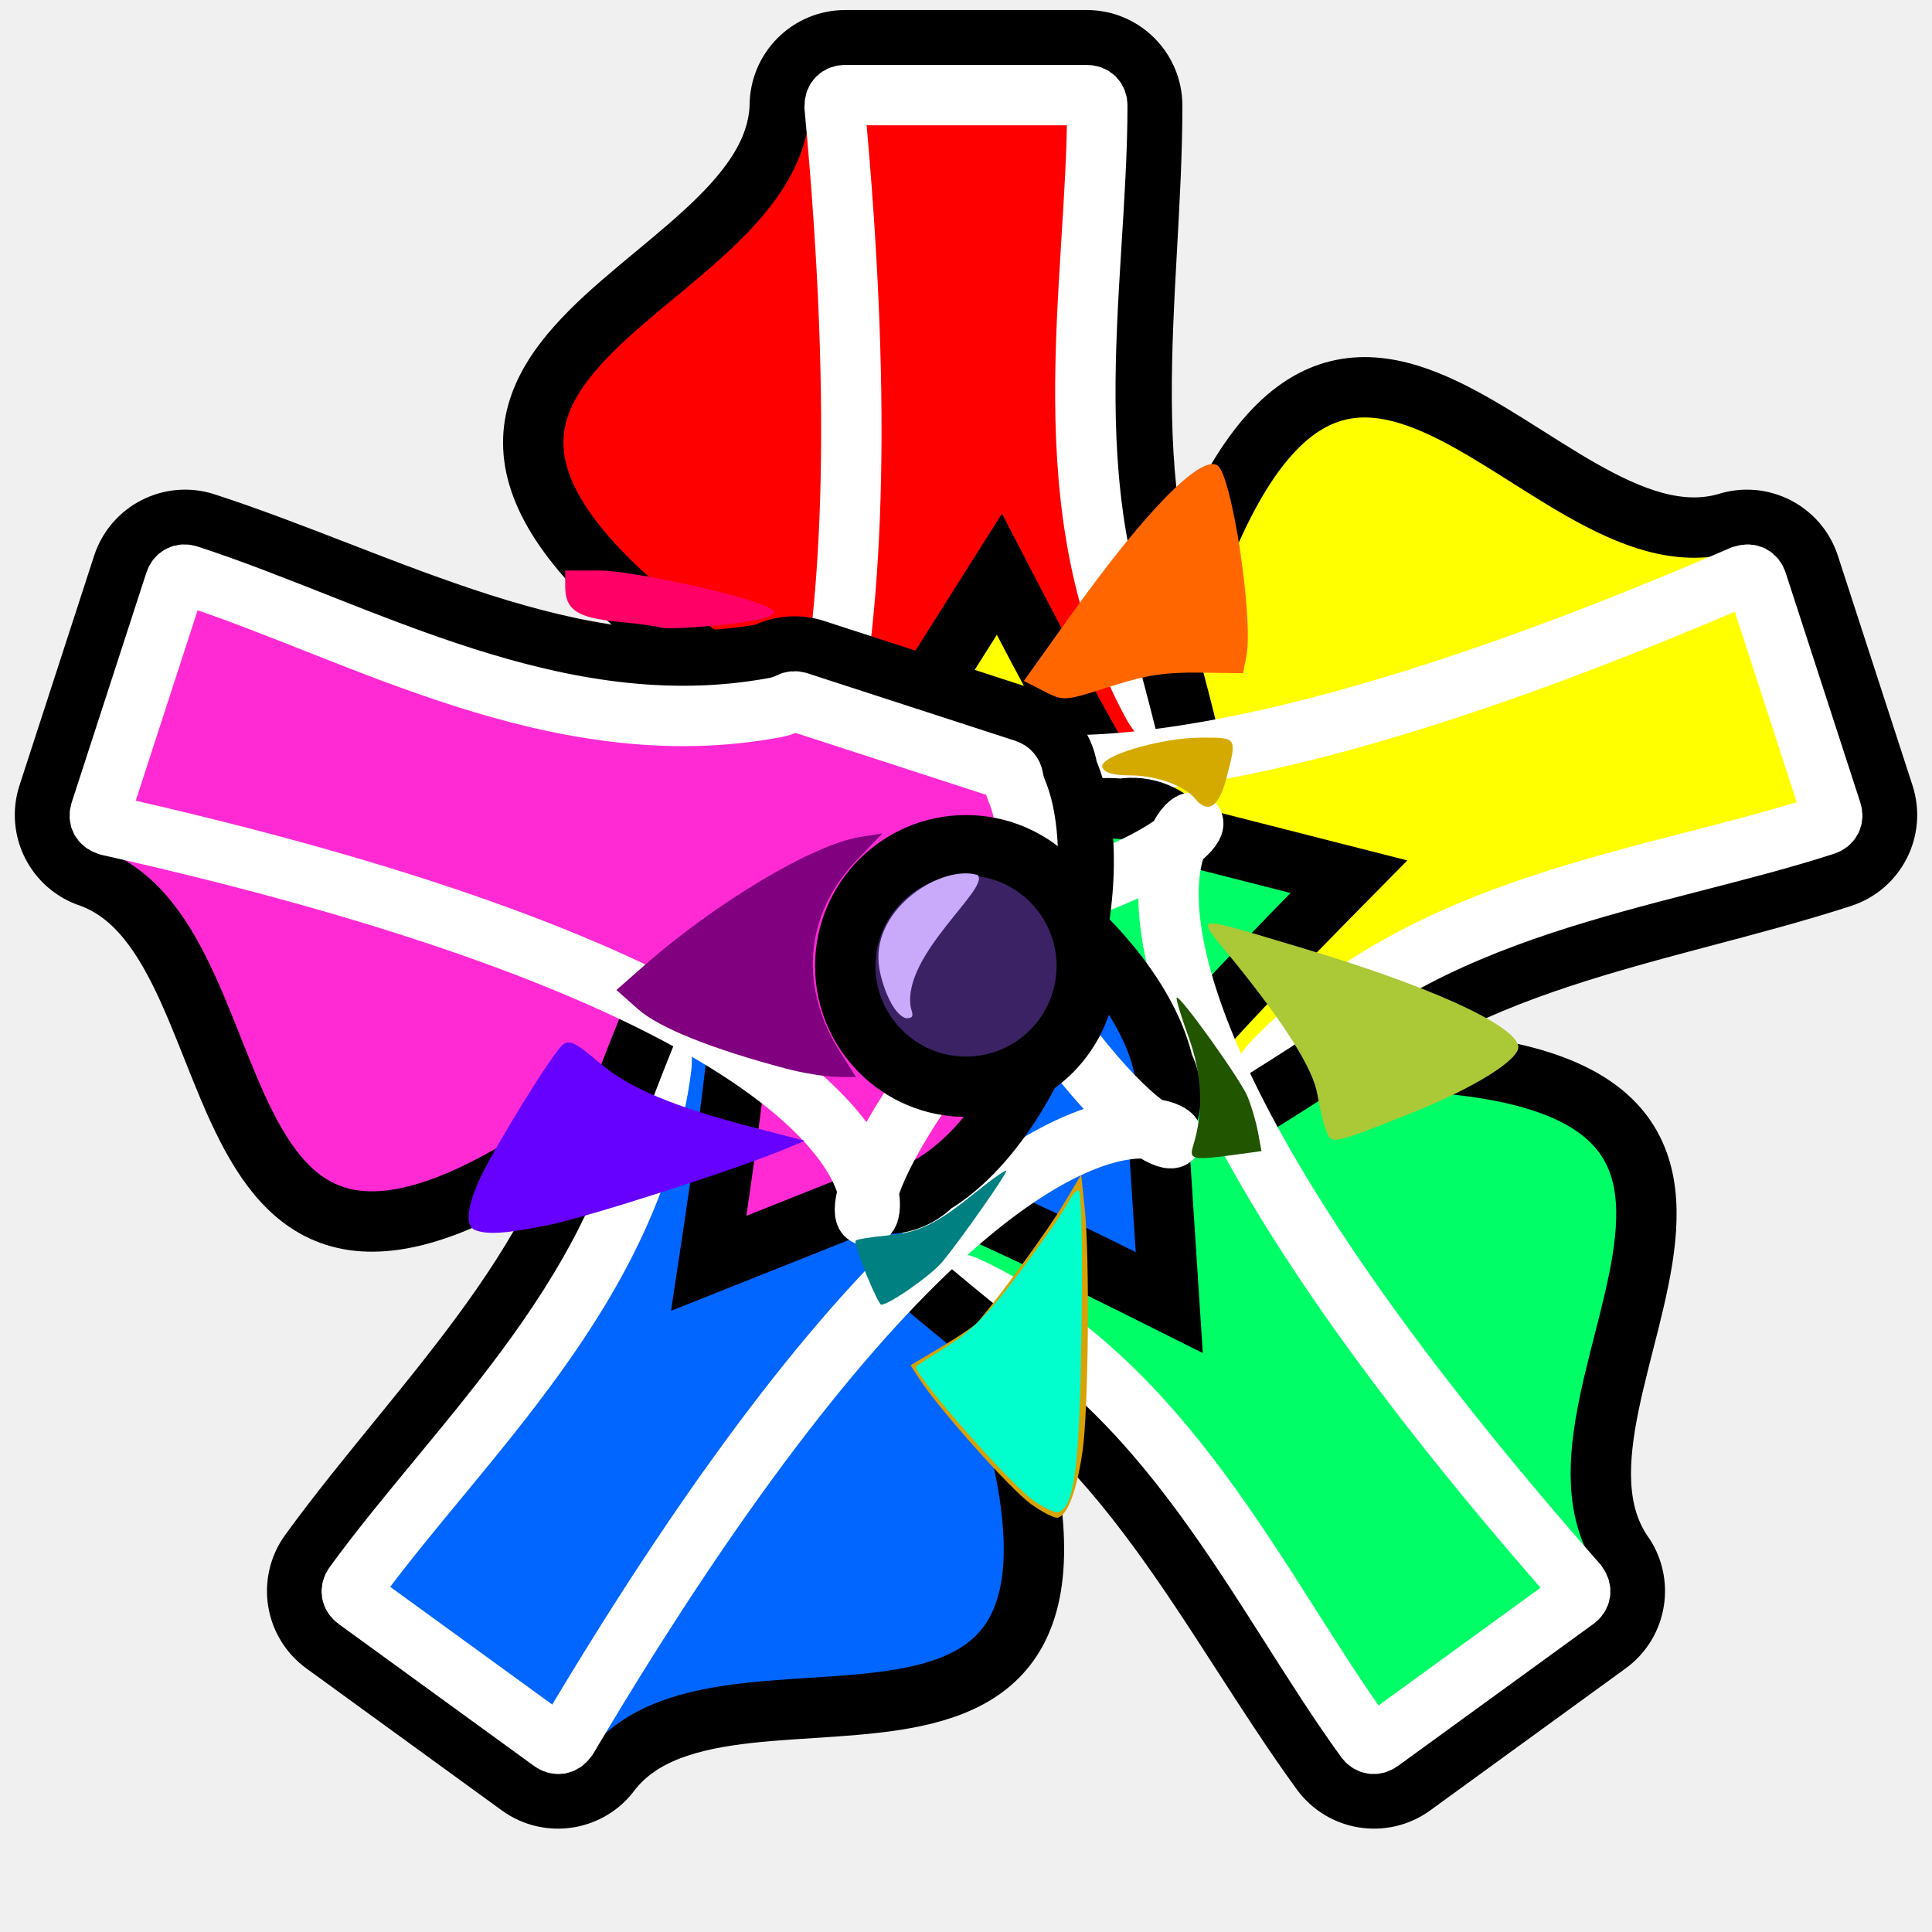
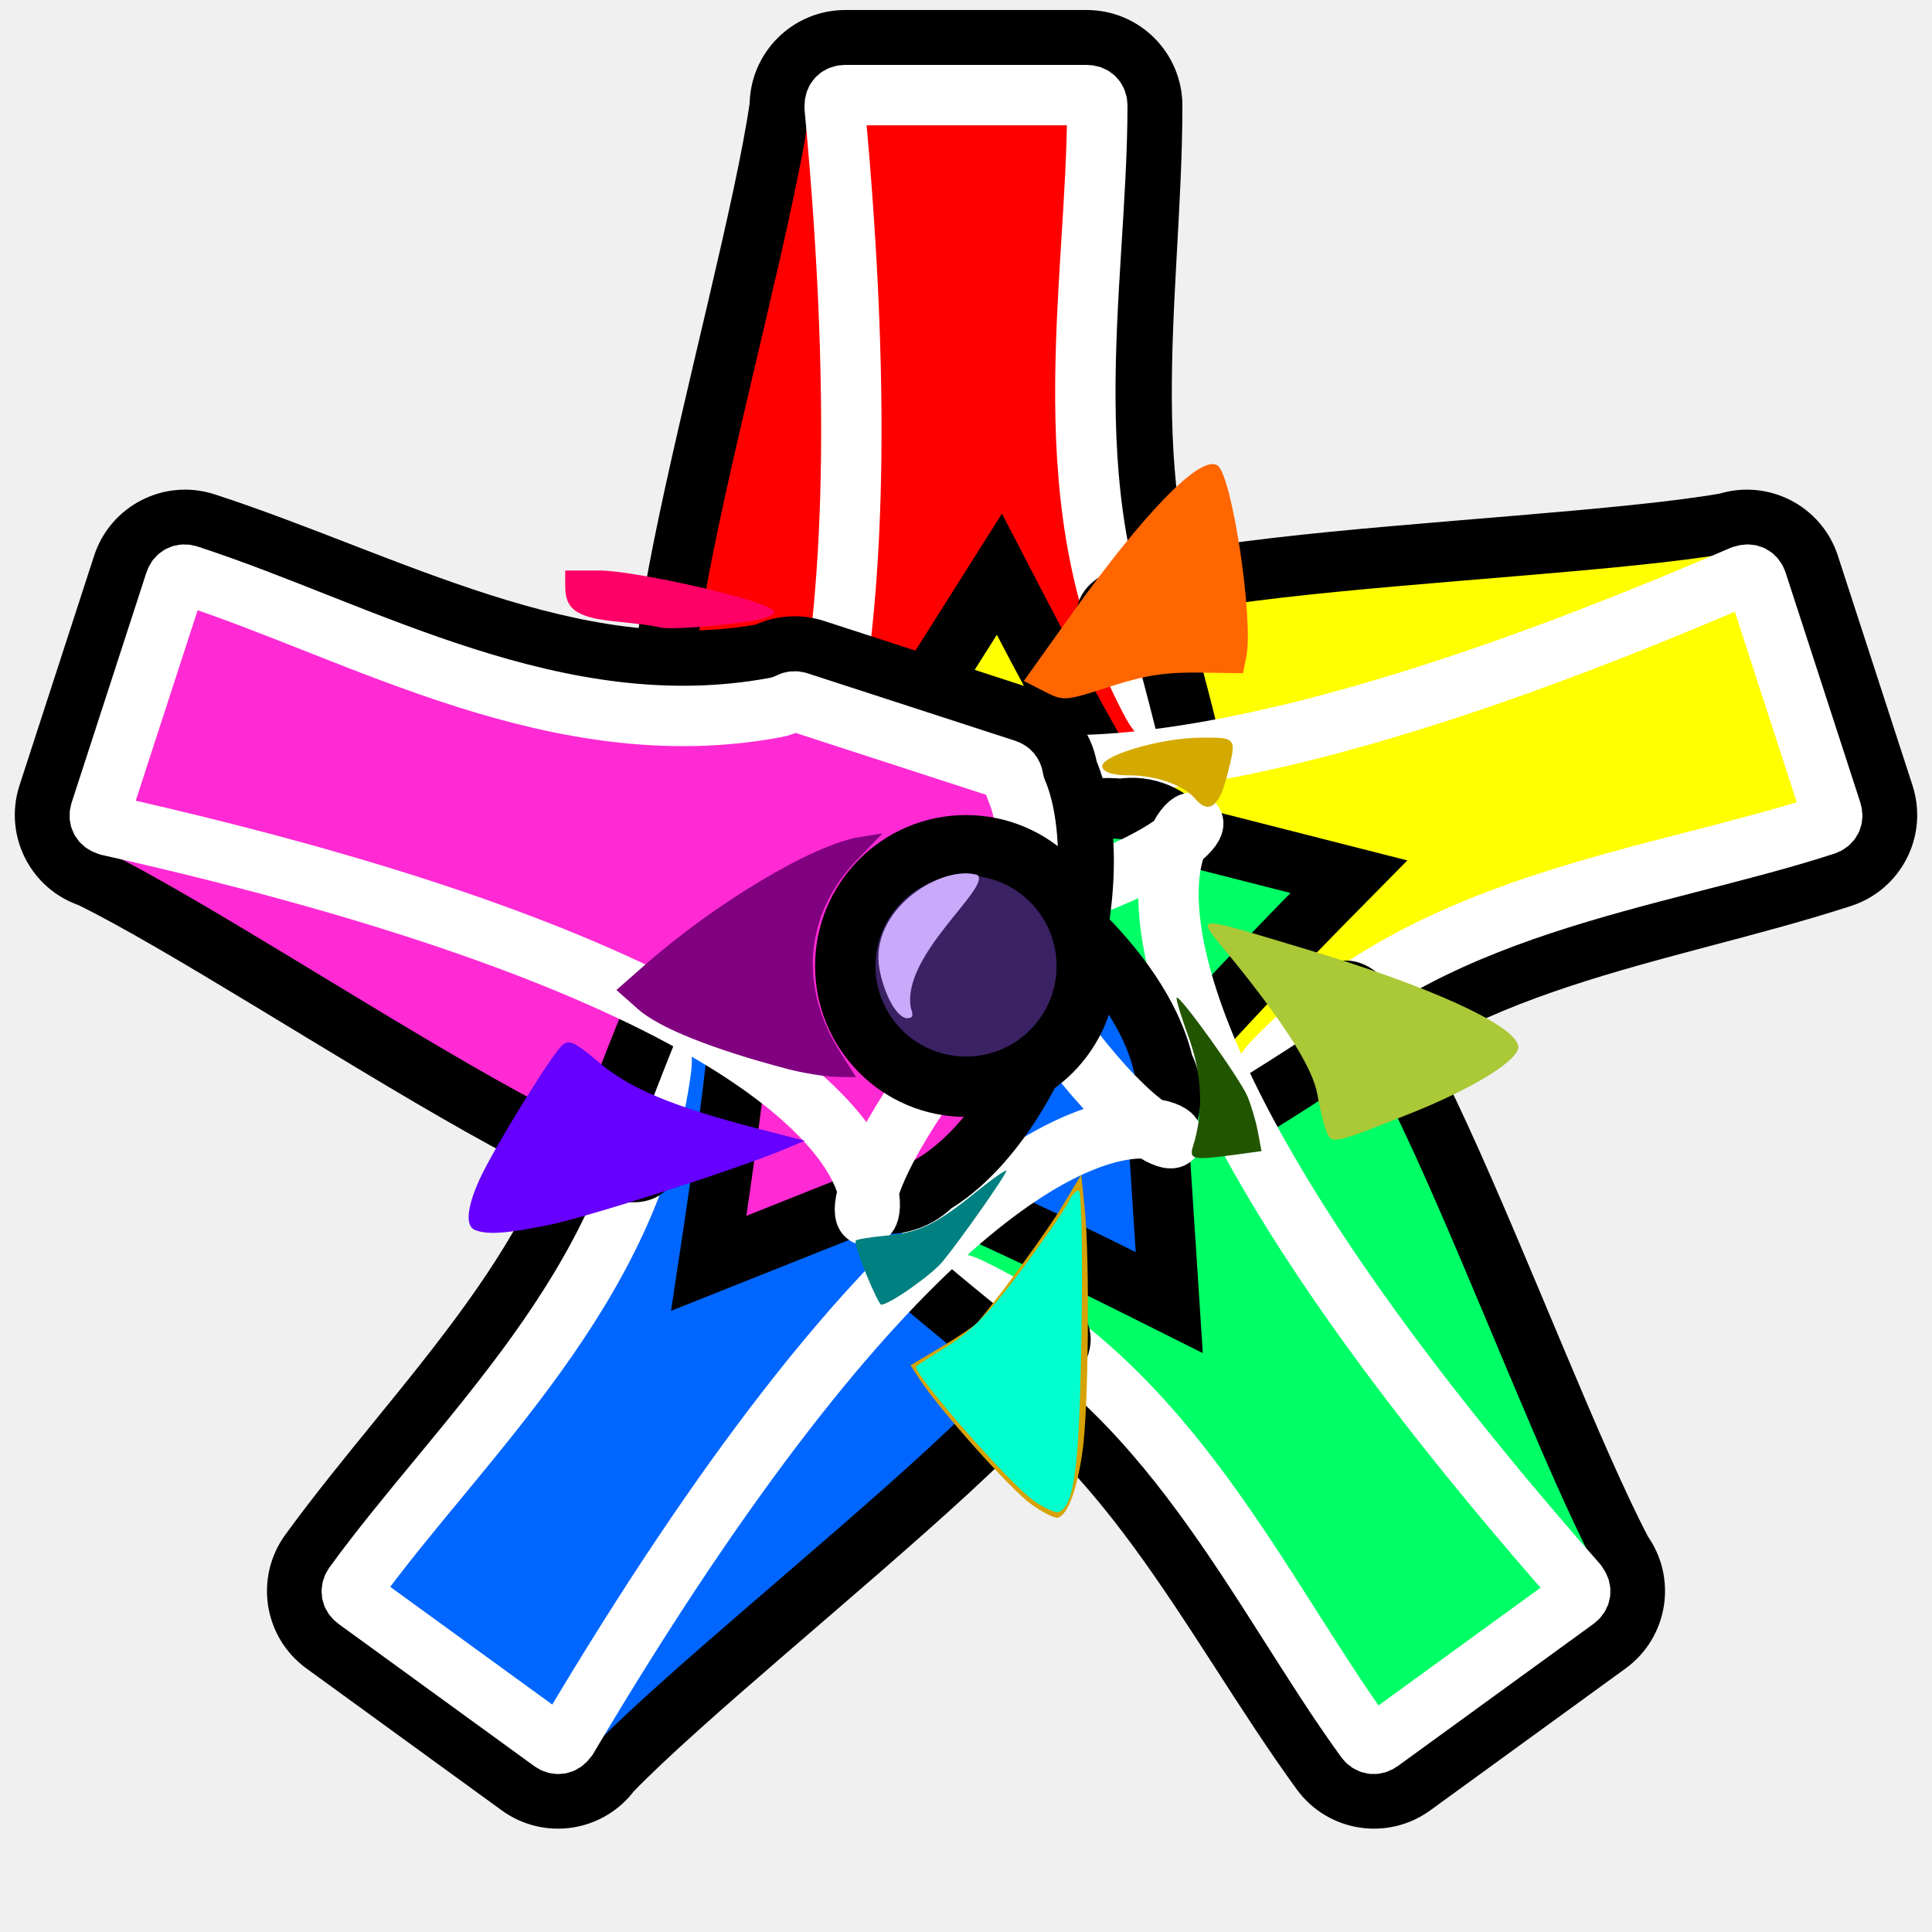
<svg xmlns="http://www.w3.org/2000/svg" xmlns:xlink="http://www.w3.org/1999/xlink" width="512.0px" height="512.0px" viewBox="0 0 512.0 512.0" version="1.1" id="SVGRoot">
  <defs id="defs857">
    </defs>
  <g id="layer1">
    <g id="g1480" transform="translate(416,-23.50781)">
-       <path id="path1461" style="font-variation-settings:normal;opacity:1;vector-effect:none;fill-opacity:1;stroke:#000000;stroke-width:16;stroke-linecap:butt;stroke-linejoin:miter;stroke-miterlimit:4;stroke-dasharray:none;stroke-dashoffset:0;stroke-opacity:1;stop-color:#000000;stop-opacity:1" d="M 224,10.654 C 214.42,10.655 206.655,18.42 206.654,28 204.911,80.292 69.47,94.914 193.734,179.734 334.097,186.542 208.101,207.548 160,215.508 L 188.654,250 c 4.2e-4,6.57 3.712,12.575 9.588,15.514 C 224,288 288,288 313.758,265.514 c 5.876,-2.938 9.587,-8.944 9.588,-15.514 v -58 c 8e-5,-4.6 -1.827,-9.012 -5.08,-12.266 C 293.577,134.318 305.346,78.269 305.346,28 305.345,18.42 297.58,10.655 288,10.654 Z" />
+       <path id="path1461" style="font-variation-settings:normal;opacity:1;vector-effect:none;fill-opacity:1;stroke:#000000;stroke-width:16;stroke-linecap:butt;stroke-linejoin:miter;stroke-miterlimit:4;stroke-dasharray:none;stroke-dashoffset:0;stroke-opacity:1;stop-color:#000000;stop-opacity:1" d="M 224,10.654 C 214.42,10.655 206.655,18.42 206.654,28 199.117,81.224 150.356,236.43 193.734,179.734 334.097,186.542 208.101,207.548 160,215.508 L 188.654,250 c 4.2e-4,6.57 3.712,12.575 9.588,15.514 C 224,288 288,288 313.758,265.514 c 5.876,-2.938 9.587,-8.944 9.588,-15.514 v -58 c 8e-5,-4.6 -1.827,-9.012 -5.08,-12.266 C 293.577,134.318 305.346,78.269 305.346,28 305.345,18.42 297.58,10.655 288,10.654 Z" />
      <path id="use1513" style="font-variation-settings:normal;vector-effect:none;fill-opacity:1;stroke:#ffffff;stroke-width:16;stroke-linecap:butt;stroke-linejoin:miter;stroke-miterlimit:4;stroke-dasharray:none;stroke-dashoffset:0;stroke-opacity:1;stop-color:#000000" d="m 224,25.207 c -1.715,9.8e-5 -2.793,1.078 -2.793,2.793 2e-5,0.161 -0.003,0.323 -0.008,0.484 31.365,334.465 -119.977,174.005 34.801,239.34 20.009,0 39.807,-5.957 48.188,-13.273 0.929,-0.811 1.958,-1.501 3.061,-2.053 0.974,-0.487 1.545,-1.409 1.545,-2.498 v -58 c 1e-5,-0.746 -0.291,-1.447 -0.818,-1.975 -0.988,-0.988 -1.829,-2.113 -2.496,-3.34 C 277.464,135.15 290.793,75.997 290.793,28 290.793,26.285 289.715,25.207 288,25.207 Z" />
    </g>
    <use x="0" y="0" xlink:href="#g1480" fill="#ff0000" stroke="#ff0000" id="use2670" width="100%" height="100%" transform="translate(-416,23.50781)" />
    <use x="0" y="0" xlink:href="#g1480" transform="rotate(72,447.8221,-42.04127)" fill="#ccff00" stroke="#ccff00" id="use2672" width="100%" height="100%" style="fill:#ffff00" />
    <use x="0" y="0" xlink:href="#g1480" transform="rotate(144,460.1809,176.6628)" fill="#00ff66" stroke="#00ff66" id="use2674" width="100%" height="100%" />
    <use x="0" y="0" xlink:href="#g1480" transform="rotate(-144,467.8191,311.8294)" fill="#0066ff" stroke="#0066ff" id="use2676" width="100%" height="100%" />
    <use x="0" y="0" xlink:href="#g1480" transform="rotate(-72,480.1779,530.5335)" fill="#cc00ff" stroke="#cc00ff" id="use2678" width="100%" height="100%" style="fill:#ff2ad4" />
    <circle style="fill:#3a2264;stroke:#000000;stroke-width:16;stroke-opacity:1;stop-color:#000000" id="path2680" cx="256" cy="256" r="32" />
    <path style="font-variation-settings:normal;opacity:1;vector-effect:none;fill:#c8a9fa;fill-opacity:1;stroke:none;stroke-width:50;stroke-linecap:butt;stroke-linejoin:miter;stroke-miterlimit:4;stroke-dasharray:none;stroke-dashoffset:0;stroke-opacity:1;stop-color:#000000;stop-opacity:1" d="m 259.032,231.875 c 3.741,3.292 -20.025,21.118 -17.679,35.074 0.59,2.006 0.933,2.892 -1.196,2.897 -3.747,-0.919 -6.864,-9.807 -7.302,-14.551 -1.375,-14.887 16.795,-26.213 26.177,-23.42 z" id="path2684" />
    <path style="fill:#ff0066;stroke:none;stroke-width:16;stroke-opacity:1;stop-color:#000000" d="m 174.789,166.246 c -0.786,-0.305 -5.774,-0.977 -11.084,-1.492 -10.798,-1.047 -13.916,-3.148 -13.916,-9.38 v -4.184 h 9.073 c 8.605,0 39.356,6.751 44.911,9.86 2.166,1.212 2.037,1.522 -1.127,2.721 -3.858,1.462 -25.514,3.385 -27.857,2.475 z" id="path2693" />
    <path style="fill:#6600ff;stroke:none;stroke-width:16;stroke-opacity:1;stop-color:#000000" d="m 125.861,325.959 c -2.585,-1.043 -2.145,-5.981 1.188,-13.329 3.725,-8.212 19.315,-33.475 22.068,-35.76 1.724,-1.431 3.442,-0.596 9.6,4.665 8.088,6.91 19.584,11.718 41.745,17.46 l 12.816,3.321 -5.58,2.332 c -12.642,5.282 -52.237,17.982 -62.491,20.043 -11.167,2.245 -16.12,2.569 -19.346,1.267 z" id="path2695" />
    <path style="fill:#d6a206;stroke:none;stroke-width:16;stroke-opacity:1;stop-color:#000000" d="m 273.138,398.525 c -5.419,-3.925 -24.397,-25.218 -29.499,-33.096 l -2.343,-3.618 8.175,-4.865 c 4.496,-2.676 8.818,-5.615 9.604,-6.533 5.768,-6.737 18.501,-24.21 22.556,-30.953 l 4.906,-8.159 0.912,8.726 c 1.389,13.29 1.035,53.495 -0.569,64.592 -1.483,10.263 -3.864,16.724 -6.474,17.571 -0.84,0.272 -4.11,-1.376 -7.268,-3.664 z" id="path2699" />
    <path style="fill:#ff6600;stroke:none;stroke-width:16;stroke-opacity:1;stop-color:#000000" d="m 275.916,182.812 -4.588,-2.355 12.238,-17.133 c 19.731,-27.623 34.535,-42.799 39.035,-40.018 3.847,2.378 9.671,40.823 7.687,50.744 l -0.872,4.359 -11.6,-0.159 c -8.864,-0.122 -14.295,0.707 -23.028,3.512 -13.083,4.203 -12.766,4.186 -18.873,1.05 z" id="path2701" />
    <path style="fill:#800080;stroke:none;stroke-width:16;stroke-opacity:1;stop-color:#000000" d="m 208.361,283.207 c -19.753,-5.232 -33.712,-10.838 -39.286,-15.778 l -5.714,-5.064 7.143,-6.295 c 19.138,-16.868 44.94,-32.268 57.398,-34.258 l 5.969,-0.954 -6.83,7.086 c -13.739,14.254 -15.421,33.484 -4.443,50.795 l 4.272,6.736 -5.326,-0.094 c -2.929,-0.052 -8.861,-1.031 -13.183,-2.175 z" id="path2703" />
    <path style="fill:#abc837;stroke:none;stroke-width:16;stroke-opacity:1;stop-color:#000000" d="m 351.398,299.501 c -0.688,-1.821 -1.719,-6.098 -2.29,-9.505 -1.138,-6.779 -8.697,-18.791 -22.525,-35.791 -9.975,-12.264 -11.738,-11.988 18.686,-2.919 33.318,9.931 55.998,20.223 57.092,25.906 0.669,3.476 -11.824,11.25 -29,18.047 -20.664,8.177 -20.496,8.145 -21.963,4.263 z" id="path2705" />
    <path style="fill:#225500;stroke:none;stroke-width:16;stroke-opacity:1;stop-color:#000000" d="m 316.182,303.691 c 2.837,-9.014 2.425,-18.952 -1.199,-28.876 -1.998,-5.471 -3.411,-10.168 -3.141,-10.438 0.792,-0.792 16.712,21.413 18.713,26.1 1.006,2.357 2.264,6.602 2.794,9.432 l 0.965,5.147 -6.747,0.925 c -11.455,1.57 -12.531,1.354 -11.384,-2.289 z" id="path2707" />
    <path style="fill:#00ffcc;stroke:none;stroke-width:16;stroke-opacity:1;stop-color:#000000" d="m 274.058,397.787 c -6.351,-4.353 -32.721,-34.48 -31.256,-35.71 0.307,-0.258 4.25,-2.801 8.761,-5.652 6.158,-3.892 10.923,-8.839 19.12,-19.852 6.005,-8.068 11.578,-16.115 12.385,-17.883 0.806,-1.768 2.054,-3.214 2.772,-3.214 0.769,0 1.089,15.131 0.777,36.786 -0.524,36.46 -1.867,47.075 -6.13,48.468 -0.795,0.26 -3.688,-1.065 -6.429,-2.943 z" id="path2709" />
    <path style="fill:#d4aa00;stroke:none;stroke-width:16;stroke-opacity:1;stop-color:#000000" d="m 316.801,211.745 c -3.002,-3.62 -10.407,-6.269 -17.527,-6.269 -4.249,0 -6.586,-0.69 -7.129,-2.104 -1.129,-2.943 15.409,-7.896 26.366,-7.896 9.41,0 9.327,-0.136 6.515,10.713 -1.983,7.65 -4.871,9.6 -8.225,5.556 z" id="path2711" />
    <path style="fill:#008080;stroke:none;stroke-width:16;stroke-opacity:1;stop-color:#000000" d="m 229.506,337.555 c -1.834,-4.509 -3.066,-8.466 -2.737,-8.795 0.329,-0.329 3.922,-0.915 7.986,-1.303 8.949,-0.855 13.189,-2.9 23.845,-11.503 4.445,-3.589 8.082,-6.139 8.082,-5.667 0,1.012 -11.895,17.957 -16.856,24.012 -2.927,3.572 -14.142,11.453 -16.299,11.453 -0.377,0 -2.186,-3.689 -4.02,-8.197 z" id="path2715" />
  </g>
</svg>
